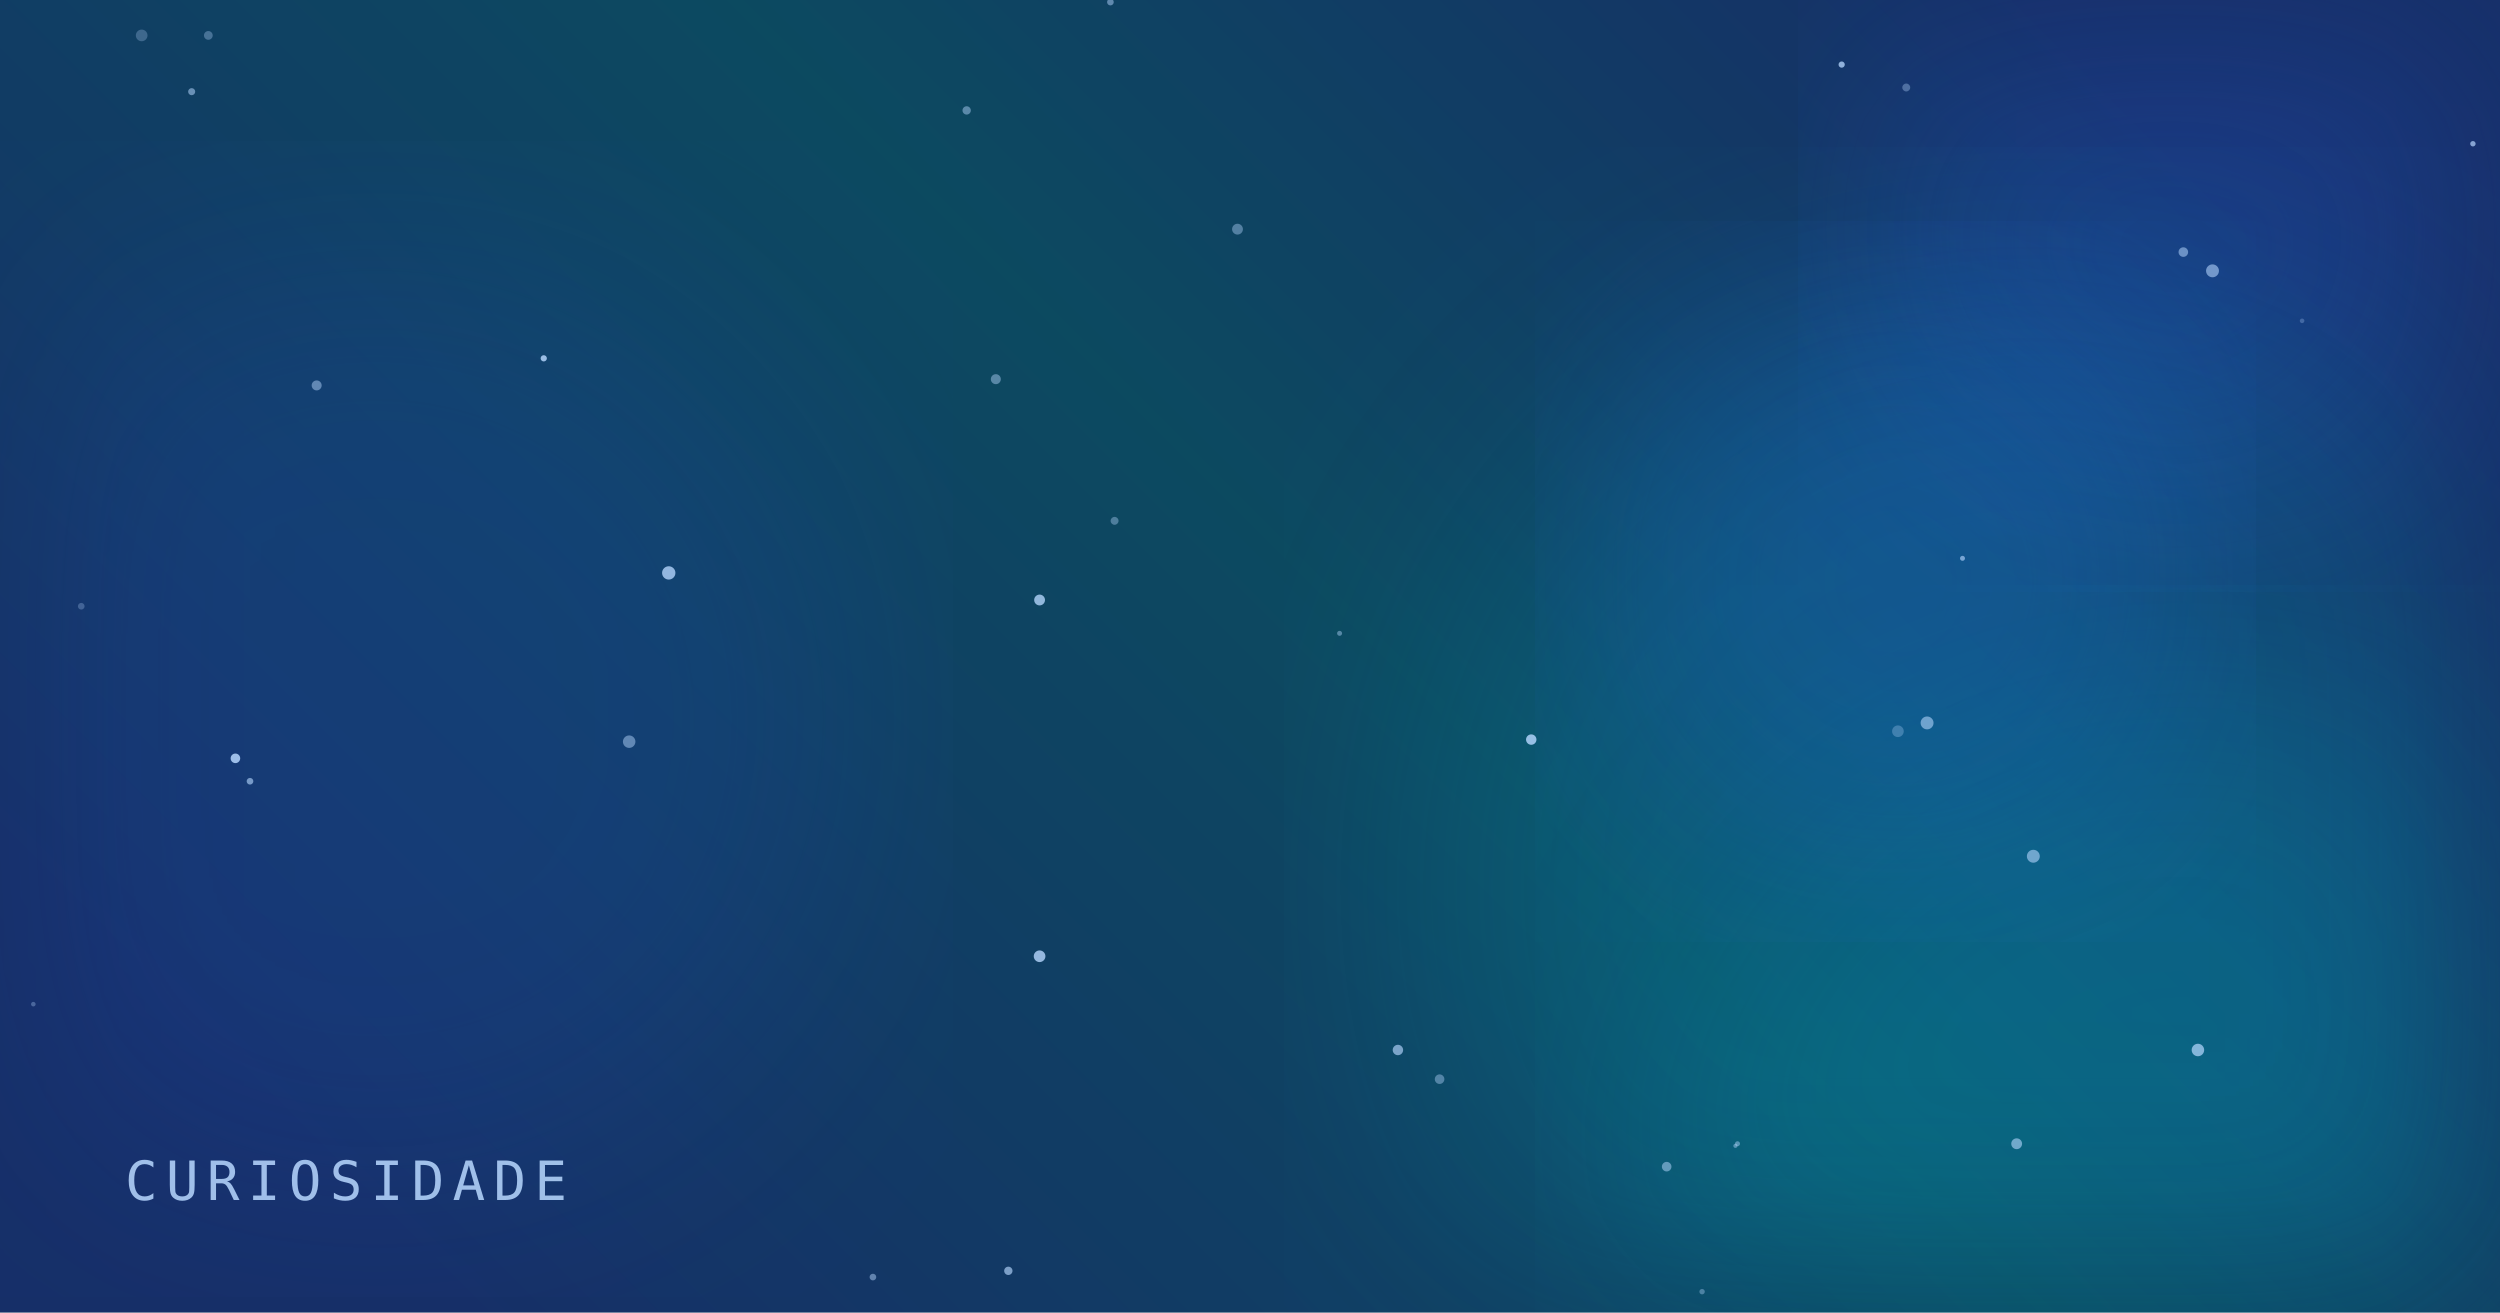
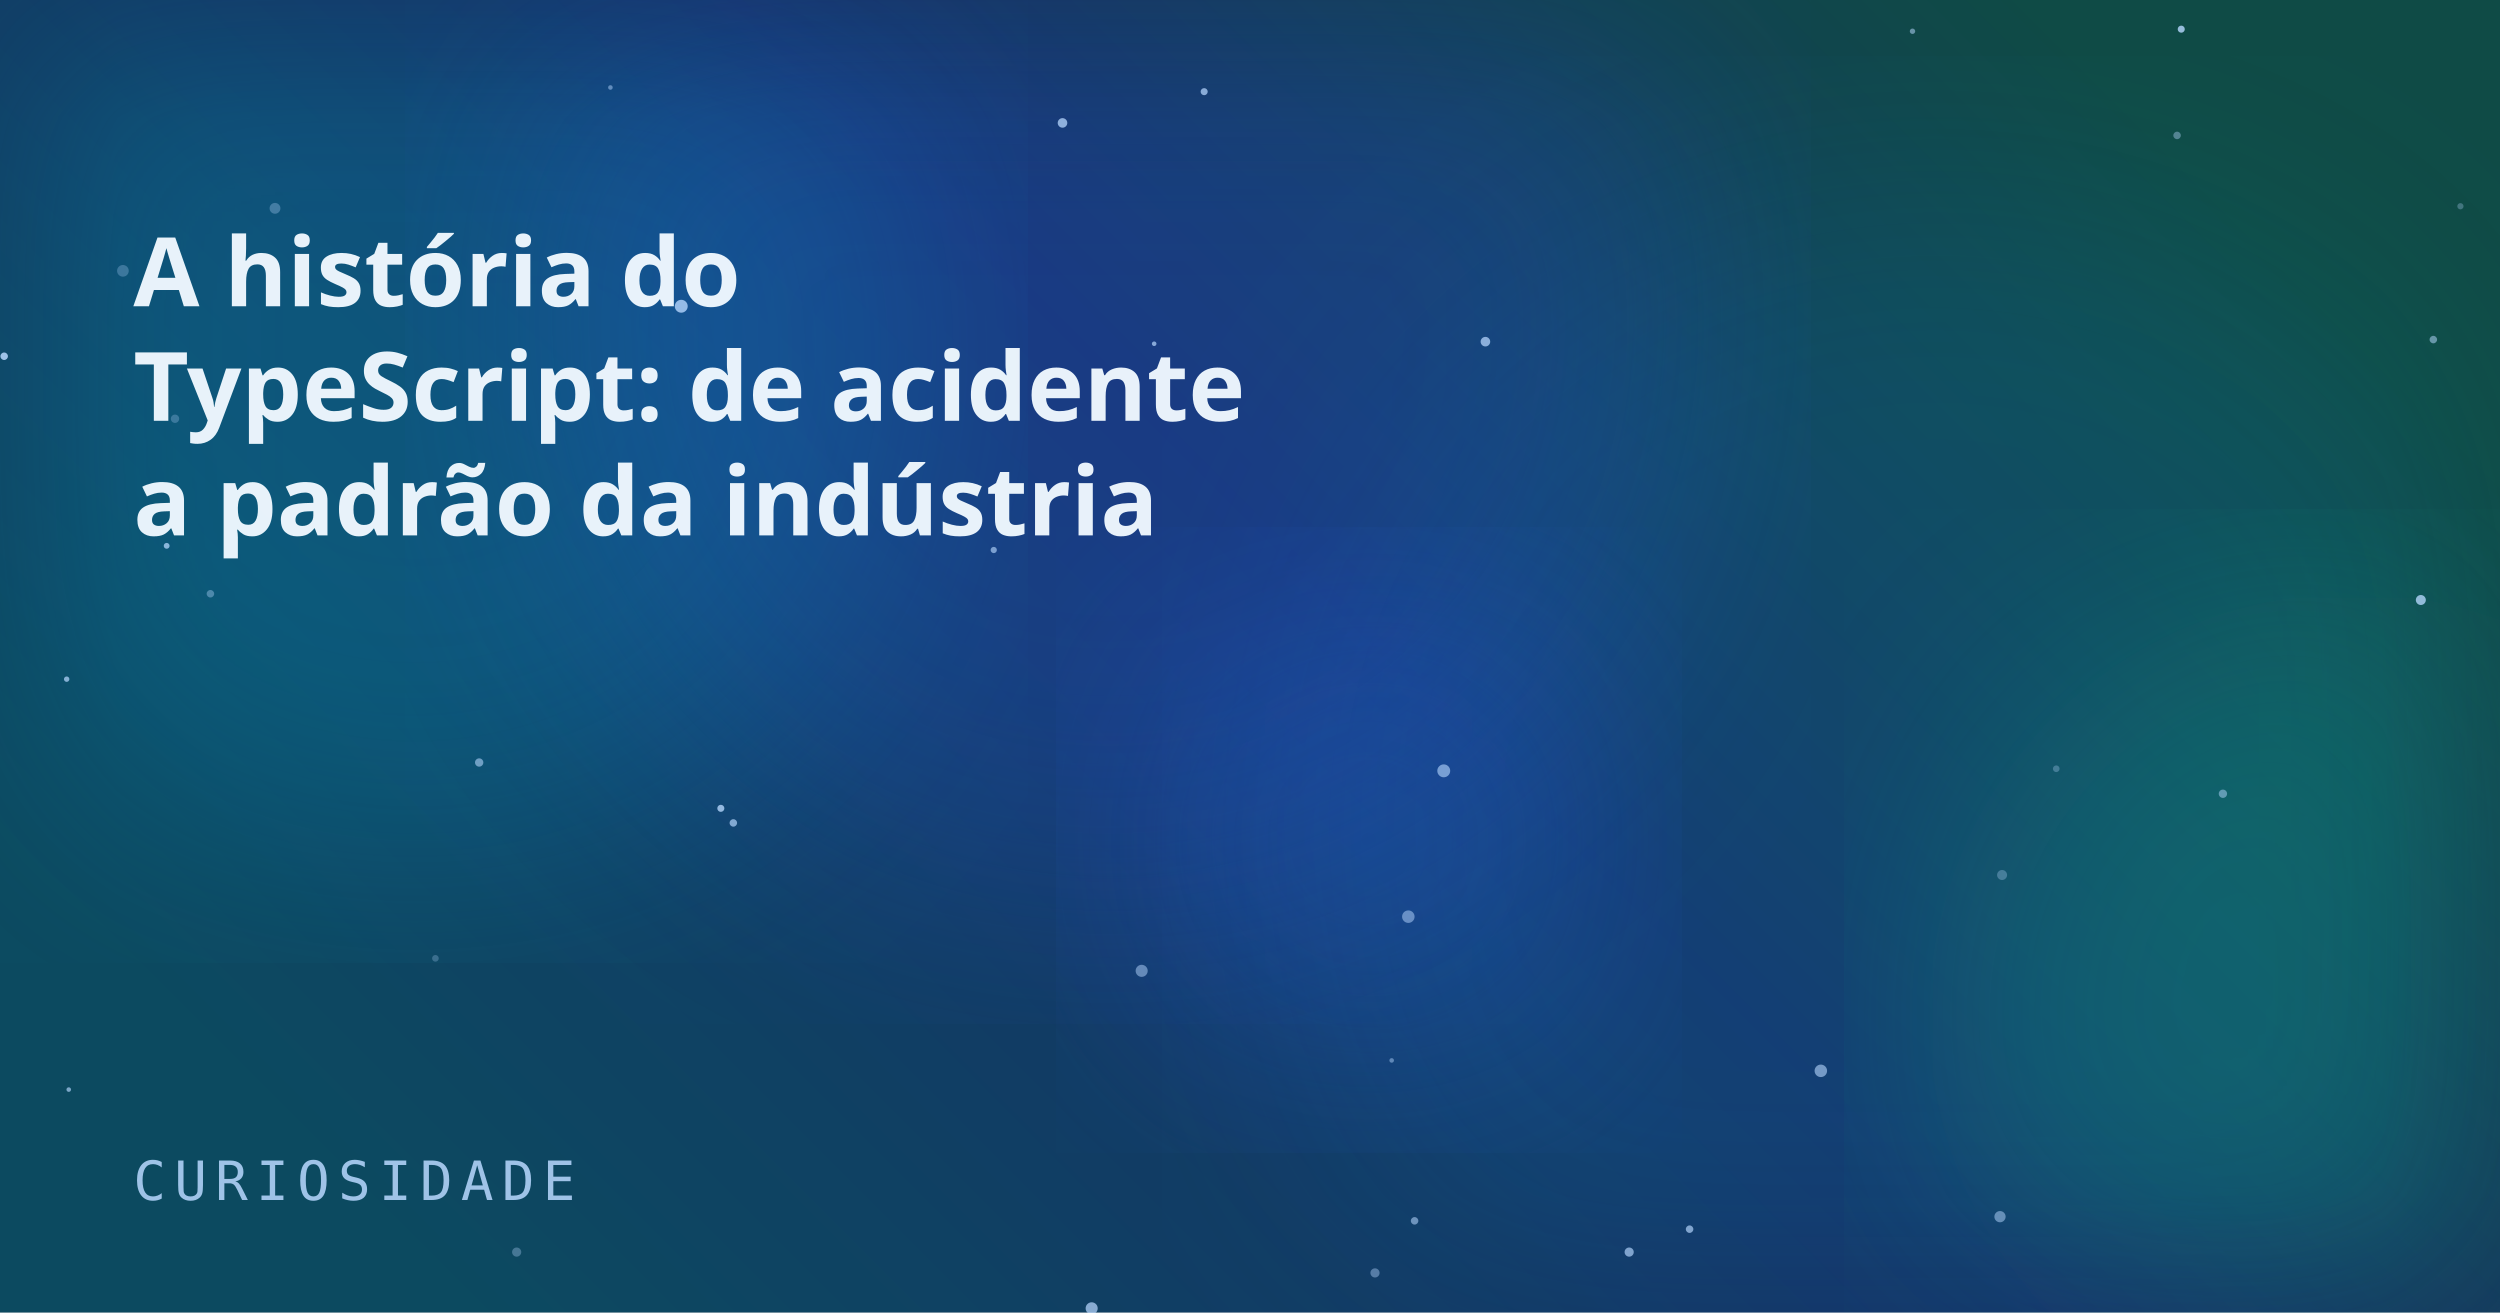
<svg xmlns="http://www.w3.org/2000/svg" width="1200" height="630" viewBox="0 0 1200 630">
  <defs>
    <linearGradient id="bg" gradientTransform="rotate(333 0.5 0.5)">
-       <stop offset="0" stop-color="#2563eb" />
-       <stop offset="0.55" stop-color="#06b6d4" />
-       <stop offset="1" stop-color="#2563eb" />
+       <stop offset="0" stop-color="#06b6d4" />
+       <stop offset="0.55" stop-color="#2563eb" />
+       <stop offset="1" stop-color="#10b981" />
    </linearGradient>
    <filter id="soft">
      <feGaussianBlur stdDeviation="60" />
    </filter>
  </defs>
  <rect width="1200" height="630" fill="#0f172a" />
  <rect width="1200" height="630" fill="url(#bg)" opacity="0.32" />
-   <circle cx="180" cy="345" r="231" fill="#2563eb" opacity="0.12" filter="url(#soft)" />
-   <circle cx="1049" cy="593" r="260" fill="#06b6d4" opacity="0.17" filter="url(#soft)" />
-   <circle cx="1042" cy="105" r="149" fill="#2563eb" opacity="0.20" filter="url(#soft)" />
-   <circle cx="910" cy="279" r="144" fill="#2563eb" opacity="0.22" filter="url(#soft)" />
-   <circle cx="972" cy="426" r="296" fill="#06b6d4" opacity="0.15" filter="url(#soft)" />
-   <circle cx="834" cy="549" r="1.2" fill="#b8d8ff" opacity="0.46" />
-   <circle cx="302" cy="356" r="3.0" fill="#b8d8ff" opacity="0.47" />
-   <circle cx="594" cy="110" r="2.6" fill="#b8d8ff" opacity="0.41" />
-   <circle cx="16" cy="482" r="1.1" fill="#b8d8ff" opacity="0.32" />
-   <circle cx="533" cy="1" r="1.6" fill="#b8d8ff" opacity="0.48" />
-   <circle cx="1187" cy="69" r="1.3" fill="#b8d8ff" opacity="0.68" />
-   <circle cx="113" cy="364" r="2.3" fill="#b8d8ff" opacity="0.83" />
-   <circle cx="691" cy="518" r="2.3" fill="#b8d8ff" opacity="0.41" />
-   <circle cx="92" cy="44" r="1.7" fill="#b8d8ff" opacity="0.53" />
-   <circle cx="39" cy="291" r="1.6" fill="#b8d8ff" opacity="0.27" />
-   <circle cx="884" cy="31" r="1.5" fill="#b8d8ff" opacity="0.75" />
-   <circle cx="68" cy="17" r="2.8" fill="#b8d8ff" opacity="0.27" />
-   <circle cx="800" cy="560" r="2.3" fill="#b8d8ff" opacity="0.51" />
-   <circle cx="478" cy="182" r="2.4" fill="#b8d8ff" opacity="0.44" />
-   <circle cx="1062" cy="130" r="3.1" fill="#b8d8ff" opacity="0.57" />
-   <circle cx="152" cy="185" r="2.4" fill="#b8d8ff" opacity="0.47" />
-   <circle cx="833" cy="550" r="1.0" fill="#b8d8ff" opacity="0.45" />
-   <circle cx="1105" cy="154" r="1.1" fill="#b8d8ff" opacity="0.27" />
-   <circle cx="464" cy="53" r="2.0" fill="#b8d8ff" opacity="0.46" />
-   <circle cx="261" cy="172" r="1.5" fill="#b8d8ff" opacity="0.82" />
-   <circle cx="1055" cy="504" r="3.0" fill="#b8d8ff" opacity="0.70" />
-   <circle cx="499" cy="459" r="2.8" fill="#b8d8ff" opacity="0.79" />
-   <circle cx="671" cy="504" r="2.5" fill="#b8d8ff" opacity="0.64" />
-   <circle cx="120" cy="375" r="1.6" fill="#b8d8ff" opacity="0.60" />
-   <circle cx="942" cy="268" r="1.2" fill="#b8d8ff" opacity="0.61" />
-   <circle cx="976" cy="411" r="3.1" fill="#b8d8ff" opacity="0.58" />
-   <circle cx="817" cy="620" r="1.3" fill="#b8d8ff" opacity="0.37" />
-   <circle cx="100" cy="17" r="2.1" fill="#b8d8ff" opacity="0.33" />
-   <circle cx="925" cy="347" r="3.1" fill="#b8d8ff" opacity="0.57" />
-   <circle cx="321" cy="275" r="3.2" fill="#b8d8ff" opacity="0.77" />
-   <circle cx="911" cy="351" r="2.8" fill="#b8d8ff" opacity="0.29" />
-   <circle cx="419" cy="613" r="1.6" fill="#b8d8ff" opacity="0.47" />
-   <circle cx="535" cy="250" r="1.9" fill="#b8d8ff" opacity="0.38" />
-   <circle cx="735" cy="355" r="2.5" fill="#b8d8ff" opacity="0.81" />
-   <circle cx="499" cy="288" r="2.6" fill="#b8d8ff" opacity="0.77" />
-   <circle cx="484" cy="610" r="2.0" fill="#b8d8ff" opacity="0.64" />
-   <circle cx="1048" cy="121" r="2.3" fill="#b8d8ff" opacity="0.52" />
-   <circle cx="643" cy="304" r="1.2" fill="#b8d8ff" opacity="0.43" />
-   <circle cx="915" cy="42" r="1.9" fill="#b8d8ff" opacity="0.35" />
-   <circle cx="968" cy="549" r="2.6" fill="#b8d8ff" opacity="0.59" />
-   <text x="60" y="576" font-family="ui-monospace,monospace" font-size="26" fill="#b8d8ff" opacity="0.85" letter-spacing="4">CURIOSIDADE</text>
+   <circle cx="929" cy="398" r="309" fill="#06b6d4" opacity="0.12" filter="url(#soft)" />
+   <circle cx="657" cy="403" r="125" fill="#2563eb" opacity="0.22" filter="url(#soft)" />
+   <circle cx="1129" cy="488" r="203" fill="#10b981" opacity="0.22" filter="url(#soft)" />
+   <circle cx="199" cy="168" r="245" fill="#06b6d4" opacity="0.21" filter="url(#soft)" />
+   <circle cx="532" cy="154" r="281" fill="#2563eb" opacity="0.21" filter="url(#soft)" />
+   <circle cx="811" cy="590" r="1.8" fill="#b8d8ff" opacity="0.67" />
+   <circle cx="1045" cy="65" r="1.8" fill="#b8d8ff" opacity="0.40" />
+   <circle cx="679" cy="586" r="1.8" fill="#b8d8ff" opacity="0.55" />
+   <circle cx="209" cy="460" r="1.6" fill="#b8d8ff" opacity="0.26" />
+   <circle cx="918" cy="15" r="1.3" fill="#b8d8ff" opacity="0.52" />
+   <circle cx="2" cy="171" r="1.8" fill="#b8d8ff" opacity="0.84" />
+   <circle cx="132" cy="100" r="2.6" fill="#b8d8ff" opacity="0.31" />
+   <circle cx="693" cy="370" r="3.1" fill="#b8d8ff" opacity="0.60" />
+   <circle cx="987" cy="369" r="1.6" fill="#b8d8ff" opacity="0.30" />
+   <circle cx="84" cy="201" r="2.0" fill="#b8d8ff" opacity="0.27" />
+   <circle cx="554" cy="165" r="1.1" fill="#b8d8ff" opacity="0.69" />
+   <circle cx="59" cy="130" r="2.8" fill="#b8d8ff" opacity="0.28" />
+   <circle cx="33" cy="523" r="1.1" fill="#b8d8ff" opacity="0.65" />
+   <circle cx="1067" cy="381" r="2.0" fill="#b8d8ff" opacity="0.49" />
+   <circle cx="346" cy="388" r="1.7" fill="#b8d8ff" opacity="0.78" />
+   <circle cx="248" cy="601" r="2.2" fill="#b8d8ff" opacity="0.33" />
+   <circle cx="352" cy="395" r="1.8" fill="#b8d8ff" opacity="0.67" />
+   <circle cx="1047" cy="14" r="1.7" fill="#b8d8ff" opacity="0.80" />
+   <circle cx="293" cy="42" r="1.1" fill="#b8d8ff" opacity="0.48" />
+   <circle cx="101" cy="285" r="1.8" fill="#b8d8ff" opacity="0.38" />
+   <circle cx="327" cy="147" r="3.1" fill="#b8d8ff" opacity="0.78" />
+   <circle cx="960" cy="584" r="2.7" fill="#b8d8ff" opacity="0.50" />
+   <circle cx="874" cy="514" r="3.0" fill="#b8d8ff" opacity="0.59" />
+   <circle cx="961" cy="420" r="2.4" fill="#b8d8ff" opacity="0.31" />
+   <circle cx="713" cy="164" r="2.3" fill="#b8d8ff" opacity="0.72" />
+   <circle cx="510" cy="59" r="2.3" fill="#b8d8ff" opacity="0.74" />
+   <circle cx="782" cy="601" r="2.2" fill="#b8d8ff" opacity="0.66" />
+   <circle cx="1181" cy="99" r="1.5" fill="#b8d8ff" opacity="0.30" />
+   <circle cx="32" cy="326" r="1.3" fill="#b8d8ff" opacity="0.71" />
+   <circle cx="660" cy="611" r="2.2" fill="#b8d8ff" opacity="0.41" />
+   <circle cx="524" cy="628" r="2.9" fill="#b8d8ff" opacity="0.71" />
+   <circle cx="668" cy="509" r="1.1" fill="#b8d8ff" opacity="0.46" />
+   <circle cx="1168" cy="163" r="1.8" fill="#b8d8ff" opacity="0.52" />
+   <circle cx="477" cy="264" r="1.5" fill="#b8d8ff" opacity="0.62" />
+   <circle cx="676" cy="440" r="3.0" fill="#b8d8ff" opacity="0.50" />
+   <circle cx="548" cy="466" r="2.9" fill="#b8d8ff" opacity="0.49" />
+   <circle cx="1162" cy="288" r="2.4" fill="#b8d8ff" opacity="0.77" />
+   <circle cx="230" cy="366" r="2.0" fill="#b8d8ff" opacity="0.57" />
+   <circle cx="578" cy="44" r="1.7" fill="#b8d8ff" opacity="0.71" />
+   <circle cx="80" cy="262" r="1.4" fill="#b8d8ff" opacity="0.73" />
+   <text x="64" y="147" font-family="ui-sans-serif,system-ui,sans-serif" font-size="46" font-weight="700" fill="#f0f9ff" opacity="0.96">A história do</text>
+   <text x="64" y="202" font-family="ui-sans-serif,system-ui,sans-serif" font-size="46" font-weight="700" fill="#f0f9ff" opacity="0.96">TypeScript: de acidente</text>
+   <text x="64" y="257" font-family="ui-sans-serif,system-ui,sans-serif" font-size="46" font-weight="700" fill="#f0f9ff" opacity="0.96">a padrão da indústria</text>
+   <text x="64" y="576" font-family="ui-monospace,monospace" font-size="26" fill="#b8d8ff" opacity="0.85" letter-spacing="4">CURIOSIDADE</text>
</svg>
